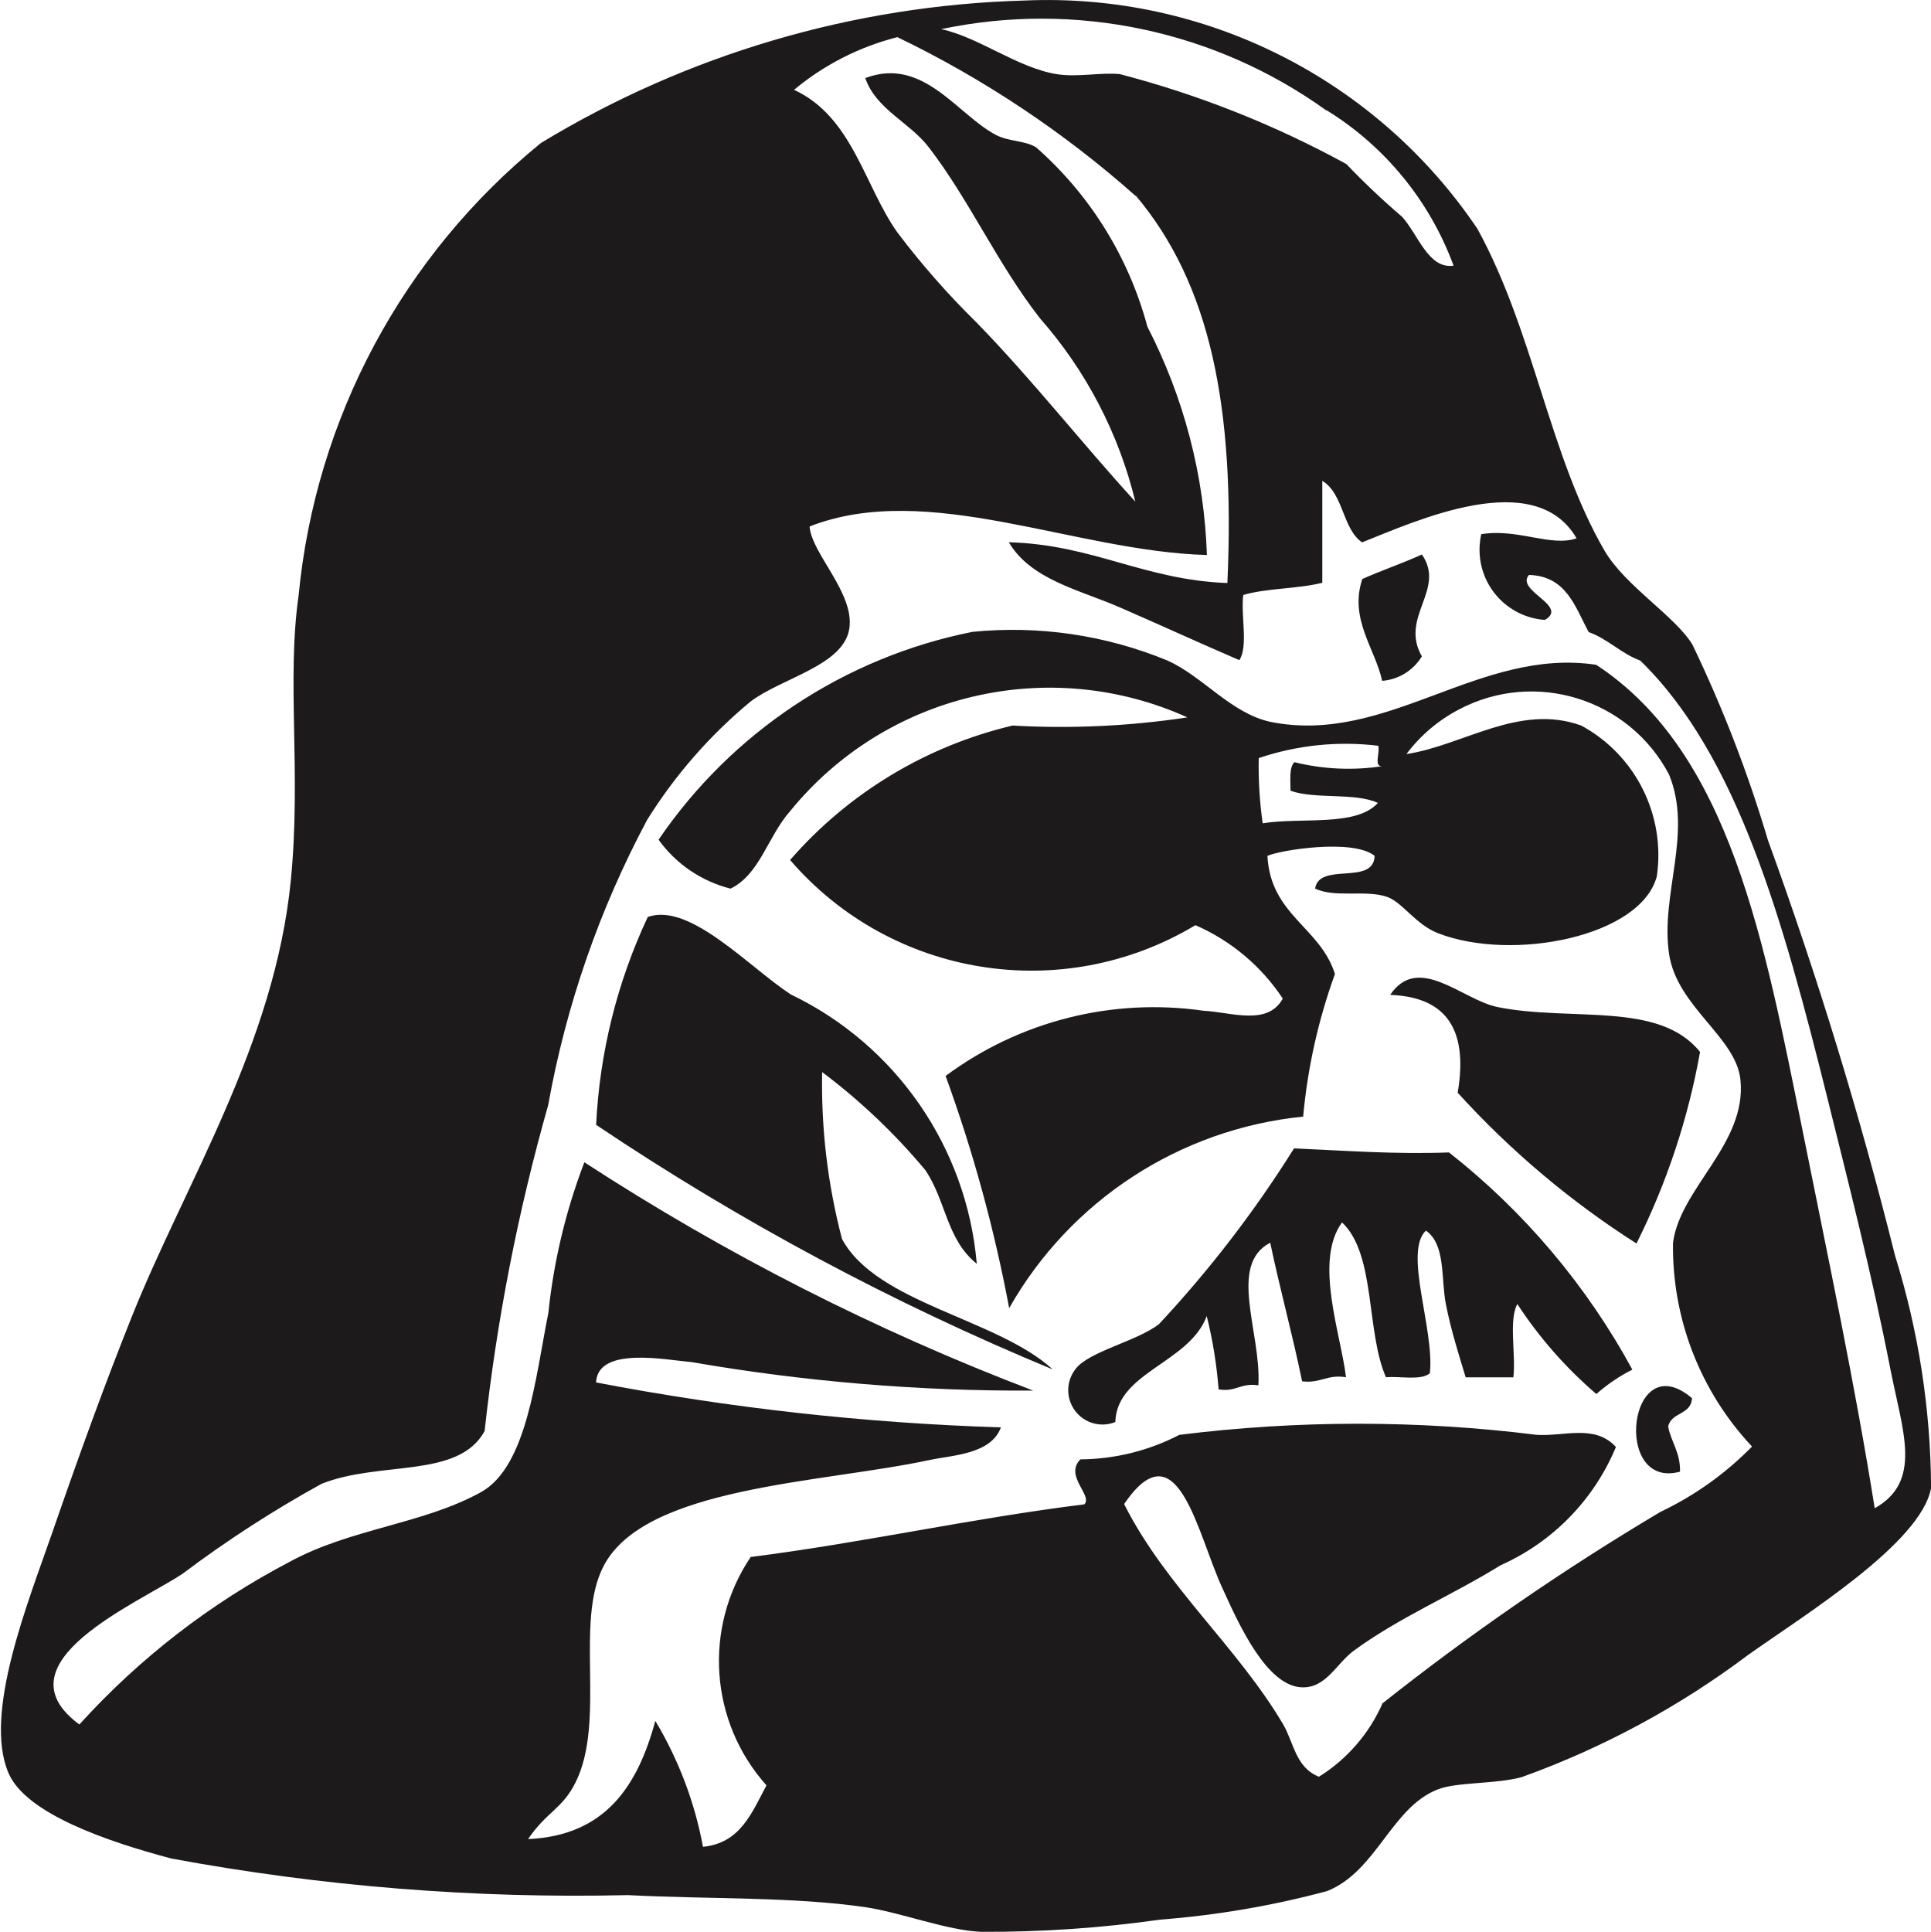
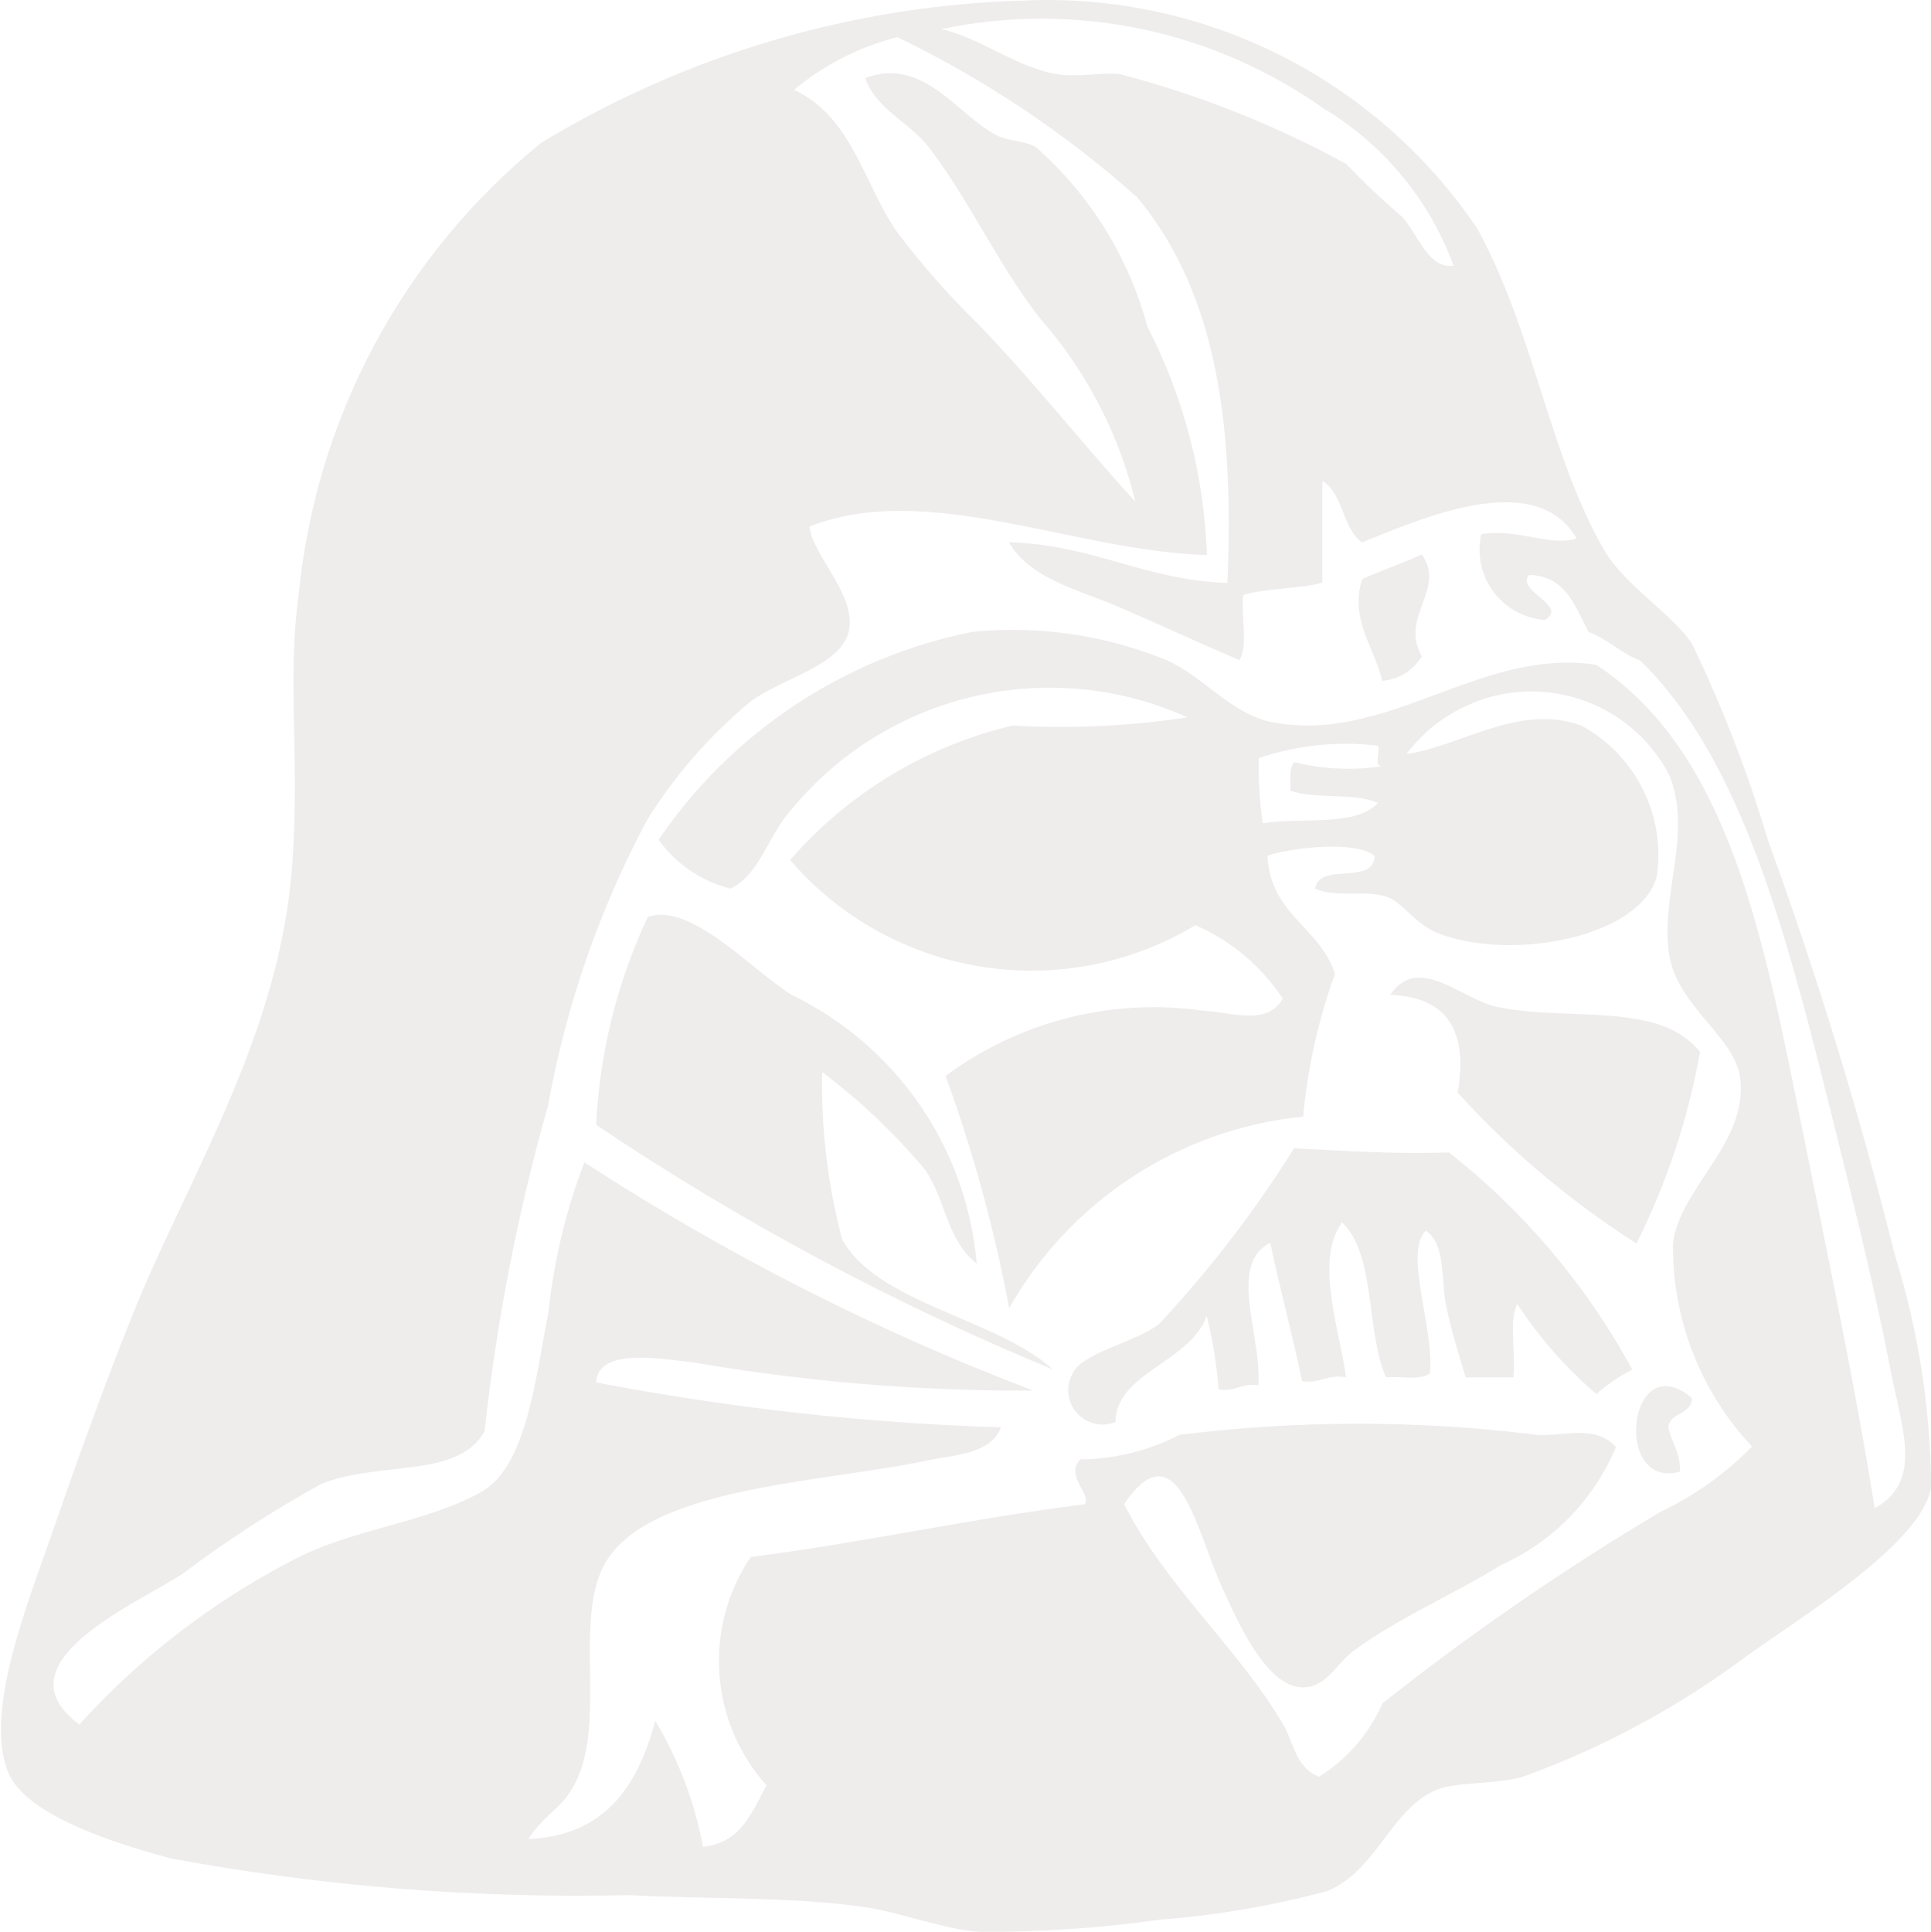
<svg xmlns="http://www.w3.org/2000/svg" width="21.986" height="22" viewBox="0 0 21.986 22">
  <g id="Grupo_3" data-name="Grupo 3" transform="translate(428.75 255.216)">
-     <path id="Trazado_19" data-name="Trazado 19" d="M-417.082-255.21a5.907,5.907,0,0,1,5.158,2.6c.645,1.177.82,2.587,1.448,3.666.234.4.8.741,1,1.068a14.983,14.983,0,0,1,.86,2.227,47.234,47.234,0,0,1,1.448,4.732,9.045,9.045,0,0,1,.41,2.645c-.113.627-1.439,1.444-2.082,1.9a9.822,9.822,0,0,1-2.579,1.392c-.292.081-.736.055-.951.138-.532.2-.7.934-1.266,1.16a10.414,10.414,0,0,1-1.9.325,14,14,0,0,1-2.037.139c-.382-.013-.922-.221-1.312-.279-.82-.122-1.782-.091-2.715-.139a25.3,25.3,0,0,1-5.2-.417c-.731-.194-1.659-.512-1.854-.975-.289-.678.226-1.947.5-2.738.315-.911.607-1.712.906-2.459.605-1.514,1.626-3.1,1.81-4.965.12-1.229-.05-2.275.089-3.248a7.573,7.573,0,0,1,2.76-5.15A11.207,11.207,0,0,1-417.082-255.21Zm3.439,1.253a5.553,5.553,0,0,0-4.389-.927c.427.09.866.438,1.313.512.242.039.5-.022.723,0a11.328,11.328,0,0,1,2.579,1.024,8.607,8.607,0,0,0,.634.6c.183.2.3.6.587.557a3.5,3.5,0,0,0-1.448-1.771Zm-2.172.974a11.817,11.817,0,0,0-2.715-1.81,2.98,2.98,0,0,0-1.177.6c.666.307.8,1.093,1.177,1.624a9.224,9.224,0,0,0,.9,1.024c.64.657,1.186,1.359,1.81,2.042a4.911,4.911,0,0,0-1.086-2.088c-.49-.629-.8-1.341-1.266-1.947-.218-.286-.6-.431-.724-.789.663-.251,1.053.424,1.493.65.144.074.326.06.453.139a4.149,4.149,0,0,1,1.267,2.042,6.126,6.126,0,0,1,.678,2.6c-1.511-.041-3.176-.852-4.525-.325.021.307.512.756.453,1.16-.062.424-.769.563-1.127.835a5.588,5.588,0,0,0-1.176,1.346,11.028,11.028,0,0,0-1.127,3.248,22.537,22.537,0,0,0-.724,3.712c-.3.546-1.186.334-1.856.6a13.286,13.286,0,0,0-1.583,1.024c-.5.334-2.131,1.015-1.176,1.717a8.63,8.63,0,0,1,2.4-1.855c.692-.377,1.509-.425,2.171-.789.528-.29.623-1.315.77-2.042a6.733,6.733,0,0,1,.41-1.716,26.972,26.972,0,0,0,5.112,2.6,22.136,22.136,0,0,1-3.893-.325c-.292-.024-1.065-.183-1.086.232a29.44,29.44,0,0,0,4.611.512c-.114.307-.545.314-.815.372-1.237.264-3.24.3-3.71,1.207-.333.638.028,1.758-.317,2.459-.151.307-.331.337-.543.65.882-.039,1.249-.607,1.449-1.346a4.323,4.323,0,0,1,.543,1.434c.426-.042.556-.388.723-.7a2.122,2.122,0,0,1-.18-2.6c1.3-.166,2.5-.438,3.8-.6.1-.1-.232-.323-.045-.512a2.486,2.486,0,0,0,1.127-.279,16.431,16.431,0,0,1,4.072,0c.315.019.659-.124.9.138a2.539,2.539,0,0,1-1.312,1.346c-.568.351-1.152.592-1.674.974-.2.149-.314.425-.588.417-.4-.011-.717-.709-.9-1.113-.291-.615-.512-1.878-1.127-.974.471.936,1.289,1.625,1.809,2.505.125.212.142.494.41.6a1.874,1.874,0,0,0,.724-.836,28.691,28.691,0,0,1,3.167-2.181,3.652,3.652,0,0,0,1.041-.743,3.317,3.317,0,0,1-.9-2.32c.081-.625.842-1.127.768-1.856-.048-.486-.723-.83-.813-1.434-.1-.682.273-1.373,0-2.042a1.77,1.77,0,0,0-2.391-.742,1.769,1.769,0,0,0-.6.509c.652-.1,1.285-.58,1.991-.325a1.679,1.679,0,0,1,.861,1.716c-.18.687-1.639.977-2.489.65-.26-.1-.41-.358-.588-.417-.244-.081-.59.016-.815-.093.048-.307.667-.029.678-.372-.244-.2-1.081-.065-1.221,0,.036.676.6.809.769,1.345a6.484,6.484,0,0,0-.362,1.624,4.346,4.346,0,0,0-3.348,2.181,16.748,16.748,0,0,0-.724-2.644,3.978,3.978,0,0,1,2.94-.742c.307.014.726.178.9-.139a2.29,2.29,0,0,0-.995-.836,3.627,3.627,0,0,1-4.616-.742,4.833,4.833,0,0,1,2.534-1.531,9.629,9.629,0,0,0,1.991-.093,3.811,3.811,0,0,0-4.525,1.068c-.257.291-.342.717-.678.882a1.446,1.446,0,0,1-.82-.557,5.669,5.669,0,0,1,3.575-2.367,4.623,4.623,0,0,1,2.217.325c.41.183.723.6,1.176.7,1.332.268,2.374-.85,3.71-.65,1.527,1,1.915,3.153,2.357,5.336.288,1.434.6,2.911.815,4.269.546-.307.319-.873.18-1.578-.217-1.111-.479-2.126-.723-3.11-.505-2.028-1.025-3.893-2.127-4.965-.221-.082-.365-.244-.588-.325-.155-.29-.254-.637-.679-.65-.159.179.459.352.181.512a.8.8,0,0,1-.742-.859.8.8,0,0,1,.017-.117c.415-.069.791.148,1.086.047-.476-.82-1.822-.2-2.443.046-.225-.155-.211-.557-.453-.7v1.16c-.278.071-.634.06-.9.139-.03.233.059.586-.045.742-.433-.186-.9-.4-1.359-.6s-1.014-.315-1.266-.742c.957.025,1.537.429,2.489.464.091-2.016-.2-3.413-1.046-4.415Zm1.4,6.4a4.643,4.643,0,0,0,.045.742c.444-.071,1.067.042,1.312-.232-.26-.121-.717-.038-.995-.139,0-.123-.017-.265.044-.325a2.563,2.563,0,0,0,1,.046c-.1.008-.021-.164-.045-.233a3.093,3.093,0,0,0-1.36.14Z" transform="translate(0 0)" fill="#1c1a1a" fill-rule="evenodd" />
-     <path id="Trazado_20" data-name="Trazado 20" d="M-283.217-196.1c.278.4-.258.711,0,1.16a.583.583,0,0,1-.452.279c-.08-.367-.379-.706-.226-1.16C-283.676-195.919-283.435-196-283.217-196.1Z" transform="translate(-129.34 -52.802)" fill="#1c1a1a" fill-rule="evenodd" />
-     <path id="Trazado_21" data-name="Trazado 21" d="M-360.939-153.717c-.347-.279-.348-.717-.587-1.068A7.024,7.024,0,0,0-362.7-155.9a6.937,6.937,0,0,0,.226,1.9c.394.735,1.77.907,2.4,1.486a29.731,29.731,0,0,1-5.2-2.785,6.281,6.281,0,0,1,.588-2.367c.477-.171,1.154.572,1.629.882A3.759,3.759,0,0,1-360.939-153.717Z" transform="translate(-56.687 -87.108)" fill="#1c1a1a" fill-rule="evenodd" />
-     <path id="Trazado_22" data-name="Trazado 22" d="M-277.045-150.166a8.022,8.022,0,0,1-.724,2.181,10.042,10.042,0,0,1-2.036-1.717c.13-.767-.172-1.092-.769-1.114.321-.477.82.056,1.221.138C-278.515-150.508-277.51-150.749-277.045-150.166Z" transform="translate(-132.344 -93.071)" fill="#1c1a1a" fill-rule="evenodd" />
-     <path id="Trazado_23" data-name="Trazado 23" d="M-308.424-130.253a1.944,1.944,0,0,0-.41.278,4.83,4.83,0,0,1-.9-1.025c-.1.186-.015.572-.045.835h-.543c-.072-.237-.169-.541-.226-.835s0-.676-.227-.836c-.257.243.1,1.127.045,1.624-.1.086-.331.032-.5.046-.229-.521-.114-1.4-.5-1.763-.322.438-.014,1.269.045,1.763-.215-.036-.291.073-.5.046-.11-.538-.251-1.042-.363-1.578-.487.253-.1,1.025-.135,1.624-.2-.032-.254.079-.453.046a5.052,5.052,0,0,0-.135-.835c-.2.537-1.025.637-1.041,1.207a.39.39,0,0,1-.508-.216.391.391,0,0,1,.055-.388c.149-.2.706-.318.951-.512a13.168,13.168,0,0,0,1.537-2c.58.025,1.141.069,1.765.046A8.014,8.014,0,0,1-308.424-130.253Z" transform="translate(-101.736 -109.367)" fill="#1c1a1a" fill-rule="evenodd" />
-     <path id="Trazado_24" data-name="Trazado 24" d="M-253.718-107.343c-.008.193-.24.158-.271.325.035.18.139.29.135.512C-254.629-106.293-254.442-107.959-253.718-107.343Z" transform="translate(-155.763 -131.952)" fill="#1c1a1a" fill-rule="evenodd" />
+     <path id="Trazado_19" data-name="Trazado 19" d="M-417.082-255.21a5.907,5.907,0,0,1,5.158,2.6c.645,1.177.82,2.587,1.448,3.666.234.4.8.741,1,1.068a14.983,14.983,0,0,1,.86,2.227,47.234,47.234,0,0,1,1.448,4.732,9.045,9.045,0,0,1,.41,2.645c-.113.627-1.439,1.444-2.082,1.9a9.822,9.822,0,0,1-2.579,1.392c-.292.081-.736.055-.951.138-.532.2-.7.934-1.266,1.16a10.414,10.414,0,0,1-1.9.325,14,14,0,0,1-2.037.139c-.382-.013-.922-.221-1.312-.279-.82-.122-1.782-.091-2.715-.139a25.3,25.3,0,0,1-5.2-.417c-.731-.194-1.659-.512-1.854-.975-.289-.678.226-1.947.5-2.738.315-.911.607-1.712.906-2.459.605-1.514,1.626-3.1,1.81-4.965.12-1.229-.05-2.275.089-3.248a7.573,7.573,0,0,1,2.76-5.15A11.207,11.207,0,0,1-417.082-255.21Zm3.439,1.253a5.553,5.553,0,0,0-4.389-.927c.427.09.866.438,1.313.512.242.039.5-.022.723,0a11.328,11.328,0,0,1,2.579,1.024,8.607,8.607,0,0,0,.634.6c.183.2.3.6.587.557a3.5,3.5,0,0,0-1.448-1.771Zm-2.172.974a11.817,11.817,0,0,0-2.715-1.81,2.98,2.98,0,0,0-1.177.6c.666.307.8,1.093,1.177,1.624a9.224,9.224,0,0,0,.9,1.024c.64.657,1.186,1.359,1.81,2.042a4.911,4.911,0,0,0-1.086-2.088c-.49-.629-.8-1.341-1.266-1.947-.218-.286-.6-.431-.724-.789.663-.251,1.053.424,1.493.65.144.074.326.06.453.139a4.149,4.149,0,0,1,1.267,2.042,6.126,6.126,0,0,1,.678,2.6c-1.511-.041-3.176-.852-4.525-.325.021.307.512.756.453,1.16-.062.424-.769.563-1.127.835a5.588,5.588,0,0,0-1.176,1.346,11.028,11.028,0,0,0-1.127,3.248,22.537,22.537,0,0,0-.724,3.712c-.3.546-1.186.334-1.856.6a13.286,13.286,0,0,0-1.583,1.024c-.5.334-2.131,1.015-1.176,1.717a8.63,8.63,0,0,1,2.4-1.855c.692-.377,1.509-.425,2.171-.789.528-.29.623-1.315.77-2.042a6.733,6.733,0,0,1,.41-1.716,26.972,26.972,0,0,0,5.112,2.6,22.136,22.136,0,0,1-3.893-.325c-.292-.024-1.065-.183-1.086.232a29.44,29.44,0,0,0,4.611.512c-.114.307-.545.314-.815.372-1.237.264-3.24.3-3.71,1.207-.333.638.028,1.758-.317,2.459-.151.307-.331.337-.543.65.882-.039,1.249-.607,1.449-1.346a4.323,4.323,0,0,1,.543,1.434c.426-.042.556-.388.723-.7a2.122,2.122,0,0,1-.18-2.6c1.3-.166,2.5-.438,3.8-.6.1-.1-.232-.323-.045-.512a2.486,2.486,0,0,0,1.127-.279,16.431,16.431,0,0,1,4.072,0c.315.019.659-.124.9.138a2.539,2.539,0,0,1-1.312,1.346c-.568.351-1.152.592-1.674.974-.2.149-.314.425-.588.417-.4-.011-.717-.709-.9-1.113-.291-.615-.512-1.878-1.127-.974.471.936,1.289,1.625,1.809,2.505.125.212.142.494.41.6a1.874,1.874,0,0,0,.724-.836,28.691,28.691,0,0,1,3.167-2.181,3.652,3.652,0,0,0,1.041-.743,3.317,3.317,0,0,1-.9-2.32c.081-.625.842-1.127.768-1.856-.048-.486-.723-.83-.813-1.434-.1-.682.273-1.373,0-2.042a1.77,1.77,0,0,0-2.391-.742,1.769,1.769,0,0,0-.6.509c.652-.1,1.285-.58,1.991-.325a1.679,1.679,0,0,1,.861,1.716c-.18.687-1.639.977-2.489.65-.26-.1-.41-.358-.588-.417-.244-.081-.59.016-.815-.093.048-.307.667-.029.678-.372-.244-.2-1.081-.065-1.221,0,.036.676.6.809.769,1.345a6.484,6.484,0,0,0-.362,1.624,4.346,4.346,0,0,0-3.348,2.181,16.748,16.748,0,0,0-.724-2.644,3.978,3.978,0,0,1,2.94-.742c.307.014.726.178.9-.139a2.29,2.29,0,0,0-.995-.836,3.627,3.627,0,0,1-4.616-.742,4.833,4.833,0,0,1,2.534-1.531,9.629,9.629,0,0,0,1.991-.093,3.811,3.811,0,0,0-4.525,1.068c-.257.291-.342.717-.678.882a1.446,1.446,0,0,1-.82-.557,5.669,5.669,0,0,1,3.575-2.367,4.623,4.623,0,0,1,2.217.325c.41.183.723.6,1.176.7,1.332.268,2.374-.85,3.71-.65,1.527,1,1.915,3.153,2.357,5.336.288,1.434.6,2.911.815,4.269.546-.307.319-.873.18-1.578-.217-1.111-.479-2.126-.723-3.11-.505-2.028-1.025-3.893-2.127-4.965-.221-.082-.365-.244-.588-.325-.155-.29-.254-.637-.679-.65-.159.179.459.352.181.512a.8.8,0,0,1-.742-.859.8.8,0,0,1,.017-.117c.415-.069.791.148,1.086.047-.476-.82-1.822-.2-2.443.046-.225-.155-.211-.557-.453-.7v1.16c-.278.071-.634.06-.9.139-.03.233.059.586-.045.742-.433-.186-.9-.4-1.359-.6s-1.014-.315-1.266-.742c.957.025,1.537.429,2.489.464.091-2.016-.2-3.413-1.046-4.415Zm1.4,6.4a4.643,4.643,0,0,0,.045.742c.444-.071,1.067.042,1.312-.232-.26-.121-.717-.038-.995-.139,0-.123-.017-.265.044-.325a2.563,2.563,0,0,0,1,.046c-.1.008-.021-.164-.045-.233a3.093,3.093,0,0,0-1.36.14Z" transform="translate(0 0)" fill="#efecec" fill-rule="evenodd" />
+     <path id="Trazado_20" data-name="Trazado 20" d="M-283.217-196.1c.278.4-.258.711,0,1.16a.583.583,0,0,1-.452.279c-.08-.367-.379-.706-.226-1.16C-283.676-195.919-283.435-196-283.217-196.1Z" transform="translate(-129.34 -52.802)" fill="#efecec" fill-rule="evenodd" />
+     <path id="Trazado_21" data-name="Trazado 21" d="M-360.939-153.717c-.347-.279-.348-.717-.587-1.068A7.024,7.024,0,0,0-362.7-155.9a6.937,6.937,0,0,0,.226,1.9c.394.735,1.77.907,2.4,1.486a29.731,29.731,0,0,1-5.2-2.785,6.281,6.281,0,0,1,.588-2.367c.477-.171,1.154.572,1.629.882A3.759,3.759,0,0,1-360.939-153.717Z" transform="translate(-56.687 -87.108)" fill="#efecec" fill-rule="evenodd" />
+     <path id="Trazado_22" data-name="Trazado 22" d="M-277.045-150.166a8.022,8.022,0,0,1-.724,2.181,10.042,10.042,0,0,1-2.036-1.717c.13-.767-.172-1.092-.769-1.114.321-.477.82.056,1.221.138C-278.515-150.508-277.51-150.749-277.045-150.166Z" transform="translate(-132.344 -93.071)" fill="#efecec" fill-rule="evenodd" />
+     <path id="Trazado_23" data-name="Trazado 23" d="M-308.424-130.253a1.944,1.944,0,0,0-.41.278,4.83,4.83,0,0,1-.9-1.025c-.1.186-.015.572-.045.835h-.543c-.072-.237-.169-.541-.226-.835s0-.676-.227-.836c-.257.243.1,1.127.045,1.624-.1.086-.331.032-.5.046-.229-.521-.114-1.4-.5-1.763-.322.438-.014,1.269.045,1.763-.215-.036-.291.073-.5.046-.11-.538-.251-1.042-.363-1.578-.487.253-.1,1.025-.135,1.624-.2-.032-.254.079-.453.046a5.052,5.052,0,0,0-.135-.835c-.2.537-1.025.637-1.041,1.207a.39.39,0,0,1-.508-.216.391.391,0,0,1,.055-.388c.149-.2.706-.318.951-.512a13.168,13.168,0,0,0,1.537-2c.58.025,1.141.069,1.765.046A8.014,8.014,0,0,1-308.424-130.253Z" transform="translate(-101.736 -109.367)" fill="#efecec" fill-rule="evenodd" />
+     <path id="Trazado_24" data-name="Trazado 24" d="M-253.718-107.343c-.008.193-.24.158-.271.325.035.18.139.29.135.512C-254.629-106.293-254.442-107.959-253.718-107.343Z" transform="translate(-155.763 -131.952)" fill="#efecec" fill-rule="evenodd" />
  </g>
</svg>
